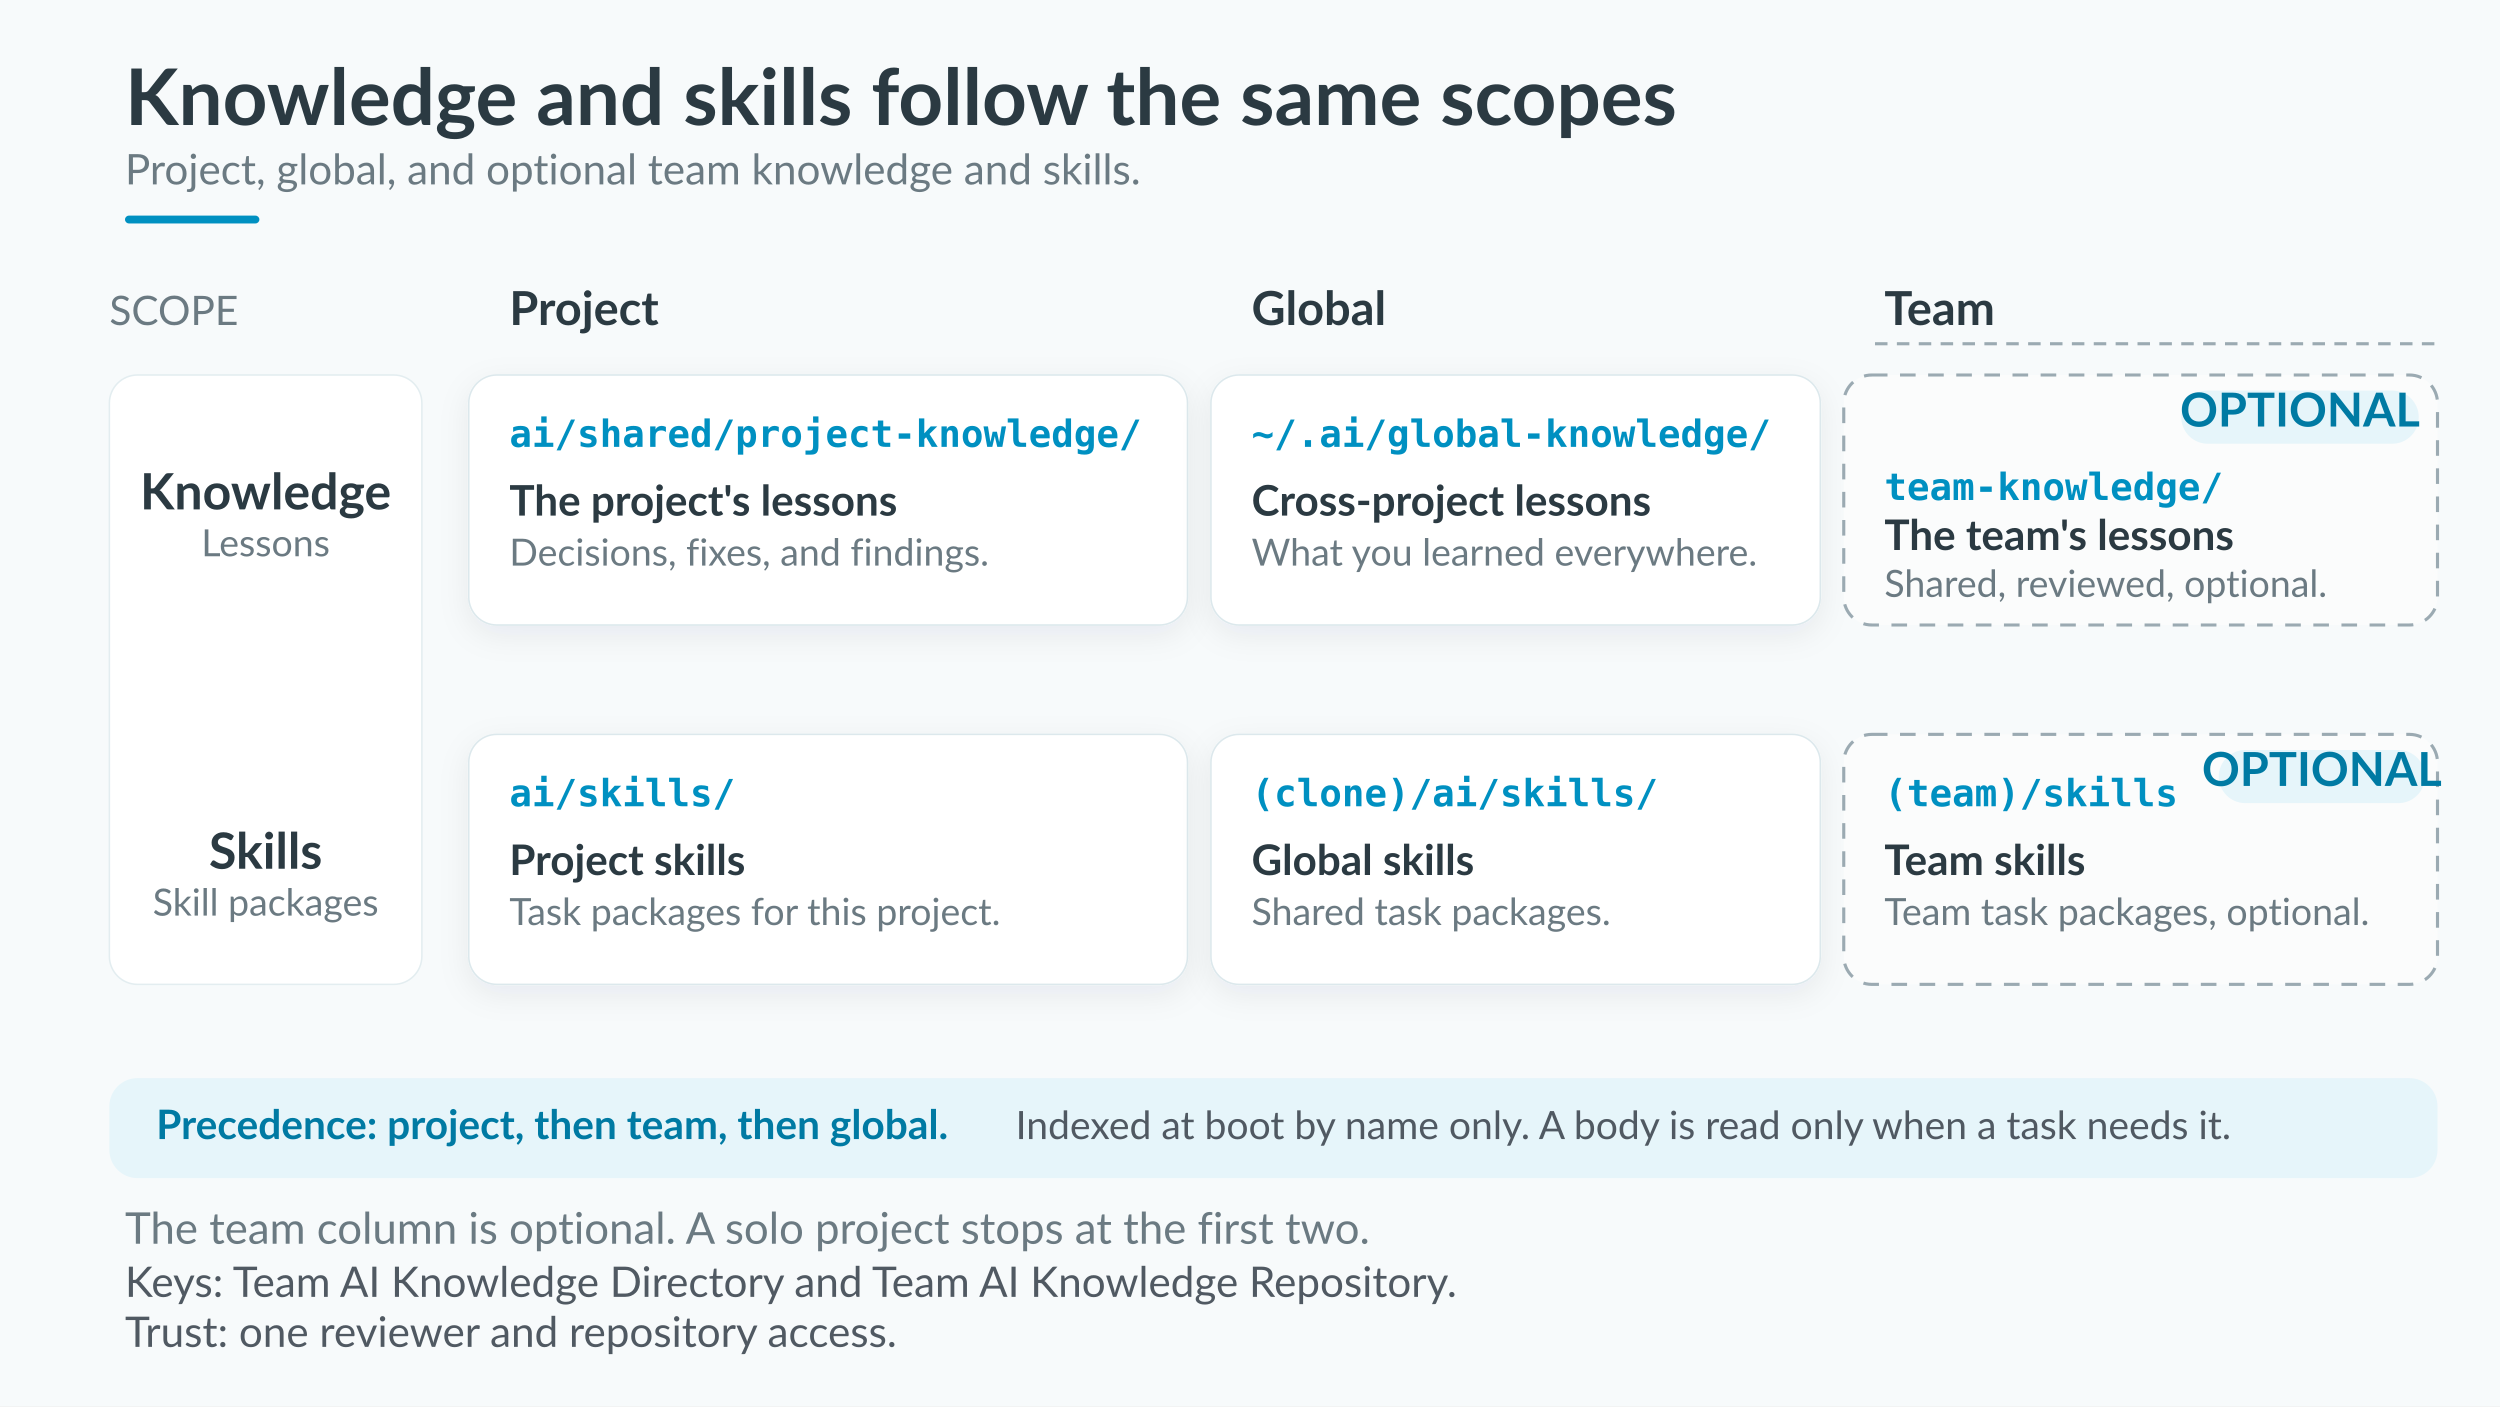
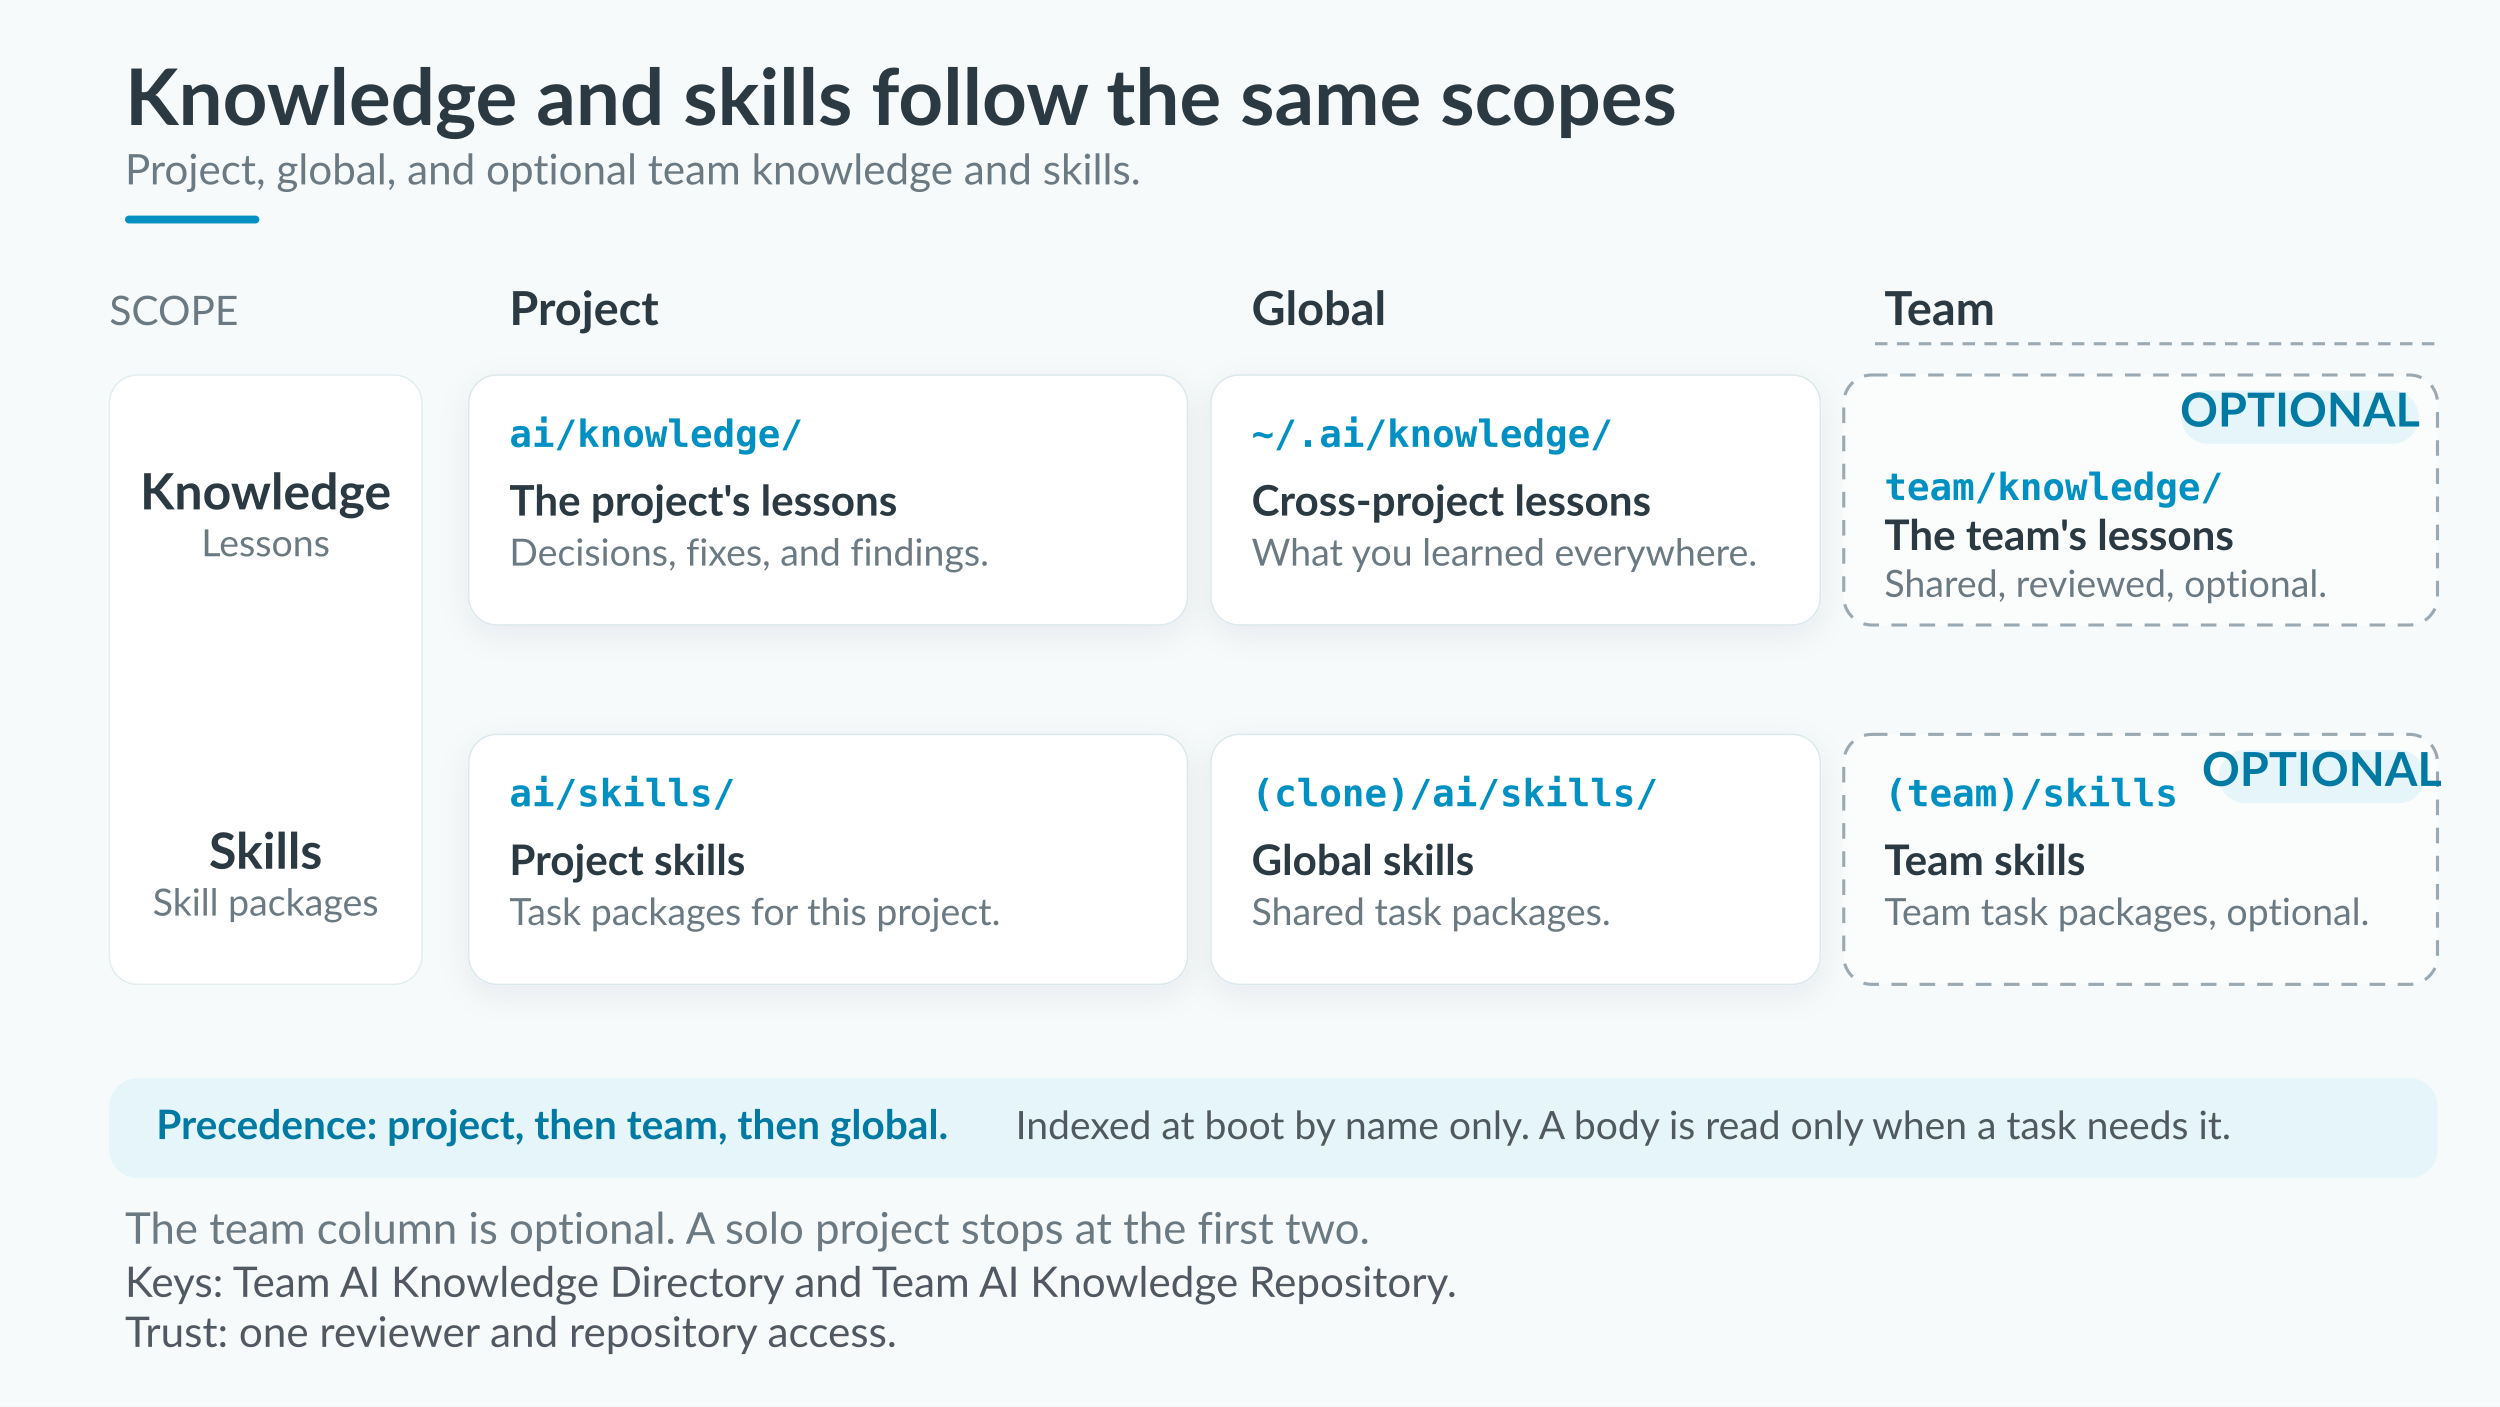
<svg xmlns="http://www.w3.org/2000/svg" viewBox="0 0 1600 900" width="1600" height="900" role="img" aria-labelledby="title desc">
  <style>
    text[font-size="42"] { font-size: 50px; }
    text[font-size="30"] { font-size: 36px; }
    text[font-size="28"] { font-size: 34px; }
    text[font-size="26"] { font-size: 32px; }
    text[font-size="25"] { font-size: 31px; }
    text[font-size="24"] { font-size: 30px; }
    text[font-size="23"] { font-size: 29px; }
    text[font-size="22"] { font-size: 28px; }
    text[font-size="21"] { font-size: 27px; }
    text[font-size="20"] { font-size: 26px; }
    text[font-size="19"] { font-size: 25px; }
    text[font-size="18"] { font-size: 24px; }
    text[font-size="17"] { font-size: 24px; }
    text[font-size="16"] { font-size: 24px; }
    text[font-size="15"] { font-size: 24px; }
    text[font-size="14"] { font-size: 24px; }
  </style>
  <defs>
    <filter id="shadow" x="-15%" y="-15%" width="130%" height="130%">
      <feDropShadow dx="0" dy="6" stdDeviation="10" flood-color="#22313A" flood-opacity="0.07" />
    </filter>
    <marker id="arrow" viewBox="0 0 10 10" refX="9" refY="5" markerWidth="6" markerHeight="6" orient="auto-start-reverse">
      <path d="M 0 0 L 10 5 L 0 10 z" fill="#0090C1" />
    </marker>
  </defs>
  <rect width="1600" height="900" fill="#F7FAFB" />
  <text x="80" y="80" font-family="Lato, Arial, sans-serif" font-size="42" font-weight="700" fill="#2B3A42">Knowledge and skills follow the same scopes</text>
  <text x="80" y="118" font-family="Lato, Arial, sans-serif" font-size="21" fill="#6B7A82">Project, global, and optional team knowledge and skills.</text>
  <rect x="80" y="138" width="86" height="5" rx="2.5" fill="#0090C1" />
  <text x="70" y="208" font-family="Lato, Arial, sans-serif" font-size="20" fill="#6B7A82">SCOPE</text>
  <text x="326" y="208" font-family="Lato, Arial, sans-serif" font-size="24" font-weight="700" fill="#2B3A42">Project</text>
  <text x="801" y="208" font-family="Lato, Arial, sans-serif" font-size="24" font-weight="700" fill="#2B3A42">Global</text>
  <text x="1206" y="208" font-family="Lato, Arial, sans-serif" font-size="24" font-weight="700" fill="#2B3A42">Team</text>
  <line x1="1200" y1="220" x2="1560" y2="220" stroke="#9BAAB2" stroke-width="2" stroke-dasharray="8 6" />
  <rect x="70" y="240" width="200" height="390" rx="18" fill="#FFFFFF" stroke="#E3EDF0" />
  <text x="170" y="326" text-anchor="middle" font-family="Lato, Arial, sans-serif" font-size="26" font-weight="700" fill="#2B3A42">Knowledge</text>
  <text x="170" y="356" text-anchor="middle" font-family="Lato, Arial, sans-serif" font-size="17" fill="#6B7A82">Lessons</text>
  <text x="170" y="556" text-anchor="middle" font-family="Lato, Arial, sans-serif" font-size="26" font-weight="700" fill="#2B3A42">Skills</text>
  <text x="170" y="586" text-anchor="middle" font-family="Lato, Arial, sans-serif" font-size="17" fill="#6B7A82">Skill packages</text>
  <rect x="300" y="240" width="460" height="160" rx="18" fill="#FFFFFF" stroke="#DCE8EC" filter="url(#shadow)" />
-   <text x="326" y="286" font-family="monospace" font-size="18" fill="#0090C1" font-weight="700">ai/shared/project-knowledge/</text>
+   <text x="326" y="286" font-family="monospace" font-size="18" fill="#0090C1" font-weight="700">ai/knowledge/</text>
  <text x="326" y="330" font-family="Lato, Arial, sans-serif" font-size="21" font-weight="700" fill="#2B3A42">The project's lessons</text>
  <text x="326" y="362" font-family="Lato, Arial, sans-serif" font-size="17" fill="#6B7A82">Decisions, fixes, and findings.</text>
  <rect x="775" y="240" width="390" height="160" rx="18" fill="#FFFFFF" stroke="#DCE8EC" filter="url(#shadow)" />
-   <text x="801" y="286" font-family="monospace" font-size="18" fill="#0090C1" font-weight="700">~/.ai/global-knowledge/</text>
+   <text x="801" y="286" font-family="monospace" font-size="18" fill="#0090C1" font-weight="700">~/.ai/knowledge/</text>
  <text x="801" y="330" font-family="Lato, Arial, sans-serif" font-size="21" font-weight="700" fill="#2B3A42">Cross-project lessons</text>
  <text x="801" y="362" font-family="Lato, Arial, sans-serif" font-size="17" fill="#6B7A82">What you learned everywhere.</text>
  <rect x="1180" y="240" width="380" height="160" rx="18" fill="#FBFCFC" stroke="#9BAAB2" stroke-width="2" stroke-dasharray="10 8" />
-   <text x="1206" y="320" font-family="monospace" font-size="18" fill="#0090C1" font-weight="700">team-knowledge/</text>
+   <text x="1206" y="320" font-family="monospace" font-size="18" fill="#0090C1" font-weight="700">team/knowledge/</text>
  <text x="1206" y="352" font-family="Lato, Arial, sans-serif" font-size="21" font-weight="700" fill="#2B3A42">The team's lessons</text>
  <text x="1206" y="382" font-family="Lato, Arial, sans-serif" font-size="17" fill="#6B7A82">Shared, reviewed, optional.</text>
  <rect x="1396" y="250" width="152" height="34" rx="17" fill="#E6F5FA" />
  <text x="1472" y="273" text-anchor="middle" font-family="Lato, Arial, sans-serif" font-size="24" font-weight="700" fill="#007AA3">OPTIONAL</text>
  <rect x="300" y="470" width="460" height="160" rx="18" fill="#FFFFFF" stroke="#DCE8EC" filter="url(#shadow)" />
  <text x="326" y="516" font-family="monospace" font-size="18" fill="#0090C1" font-weight="700">ai/skills/</text>
  <text x="326" y="560" font-family="Lato, Arial, sans-serif" font-size="21" font-weight="700" fill="#2B3A42">Project skills</text>
  <text x="326" y="592" font-family="Lato, Arial, sans-serif" font-size="17" fill="#6B7A82">Task packages for this project.</text>
  <rect x="775" y="470" width="390" height="160" rx="18" fill="#FFFFFF" stroke="#DCE8EC" filter="url(#shadow)" />
  <text x="801" y="516" font-family="monospace" font-size="18" fill="#0090C1" font-weight="700">(clone)/ai/skills/</text>
  <text x="801" y="560" font-family="Lato, Arial, sans-serif" font-size="21" font-weight="700" fill="#2B3A42">Global skills</text>
  <text x="801" y="592" font-family="Lato, Arial, sans-serif" font-size="17" fill="#6B7A82">Shared task packages.</text>
  <rect x="1180" y="470" width="380" height="160" rx="18" fill="#FBFCFC" stroke="#9BAAB2" stroke-width="2" stroke-dasharray="10 8" />
  <text x="1206" y="516" font-family="monospace" font-size="18" fill="#0090C1" font-weight="700">(team)/skills</text>
  <text x="1206" y="560" font-family="Lato, Arial, sans-serif" font-size="21" font-weight="700" fill="#2B3A42">Team skills</text>
  <text x="1206" y="592" font-family="Lato, Arial, sans-serif" font-size="17" fill="#6B7A82">Team task packages, optional.</text>
  <rect x="1420" y="480" width="132" height="34" rx="17" fill="#E6F5FA" />
  <text x="1486" y="503" text-anchor="middle" font-family="Lato, Arial, sans-serif" font-size="24" font-weight="700" fill="#007AA3">OPTIONAL</text>
  <rect x="70" y="690" width="1490" height="64" rx="18" fill="#E6F5FA" />
  <text x="100" y="729" font-family="Lato, Arial, sans-serif" font-size="20" font-weight="700" fill="#007AA3">Precedence: project, then team, then global.</text>
  <text x="650" y="729" font-family="Lato, Arial, sans-serif" font-size="19" fill="#505962">Indexed at boot by name only. A body is read only when a task needs it.</text>
  <text x="80" y="796" font-family="Lato, Arial, sans-serif" font-size="22" fill="#6B7A82">The team column is optional. A solo project stops at the first two.</text>
  <text x="80" y="830" font-family="Lato, Arial, sans-serif" font-size="21" fill="#505962">Keys: Team AI Knowledge Directory and Team AI Knowledge Repository.</text>
  <text x="80" y="862" font-family="Lato, Arial, sans-serif" font-size="21" fill="#505962">Trust: one reviewer and repository access.</text>
</svg>
